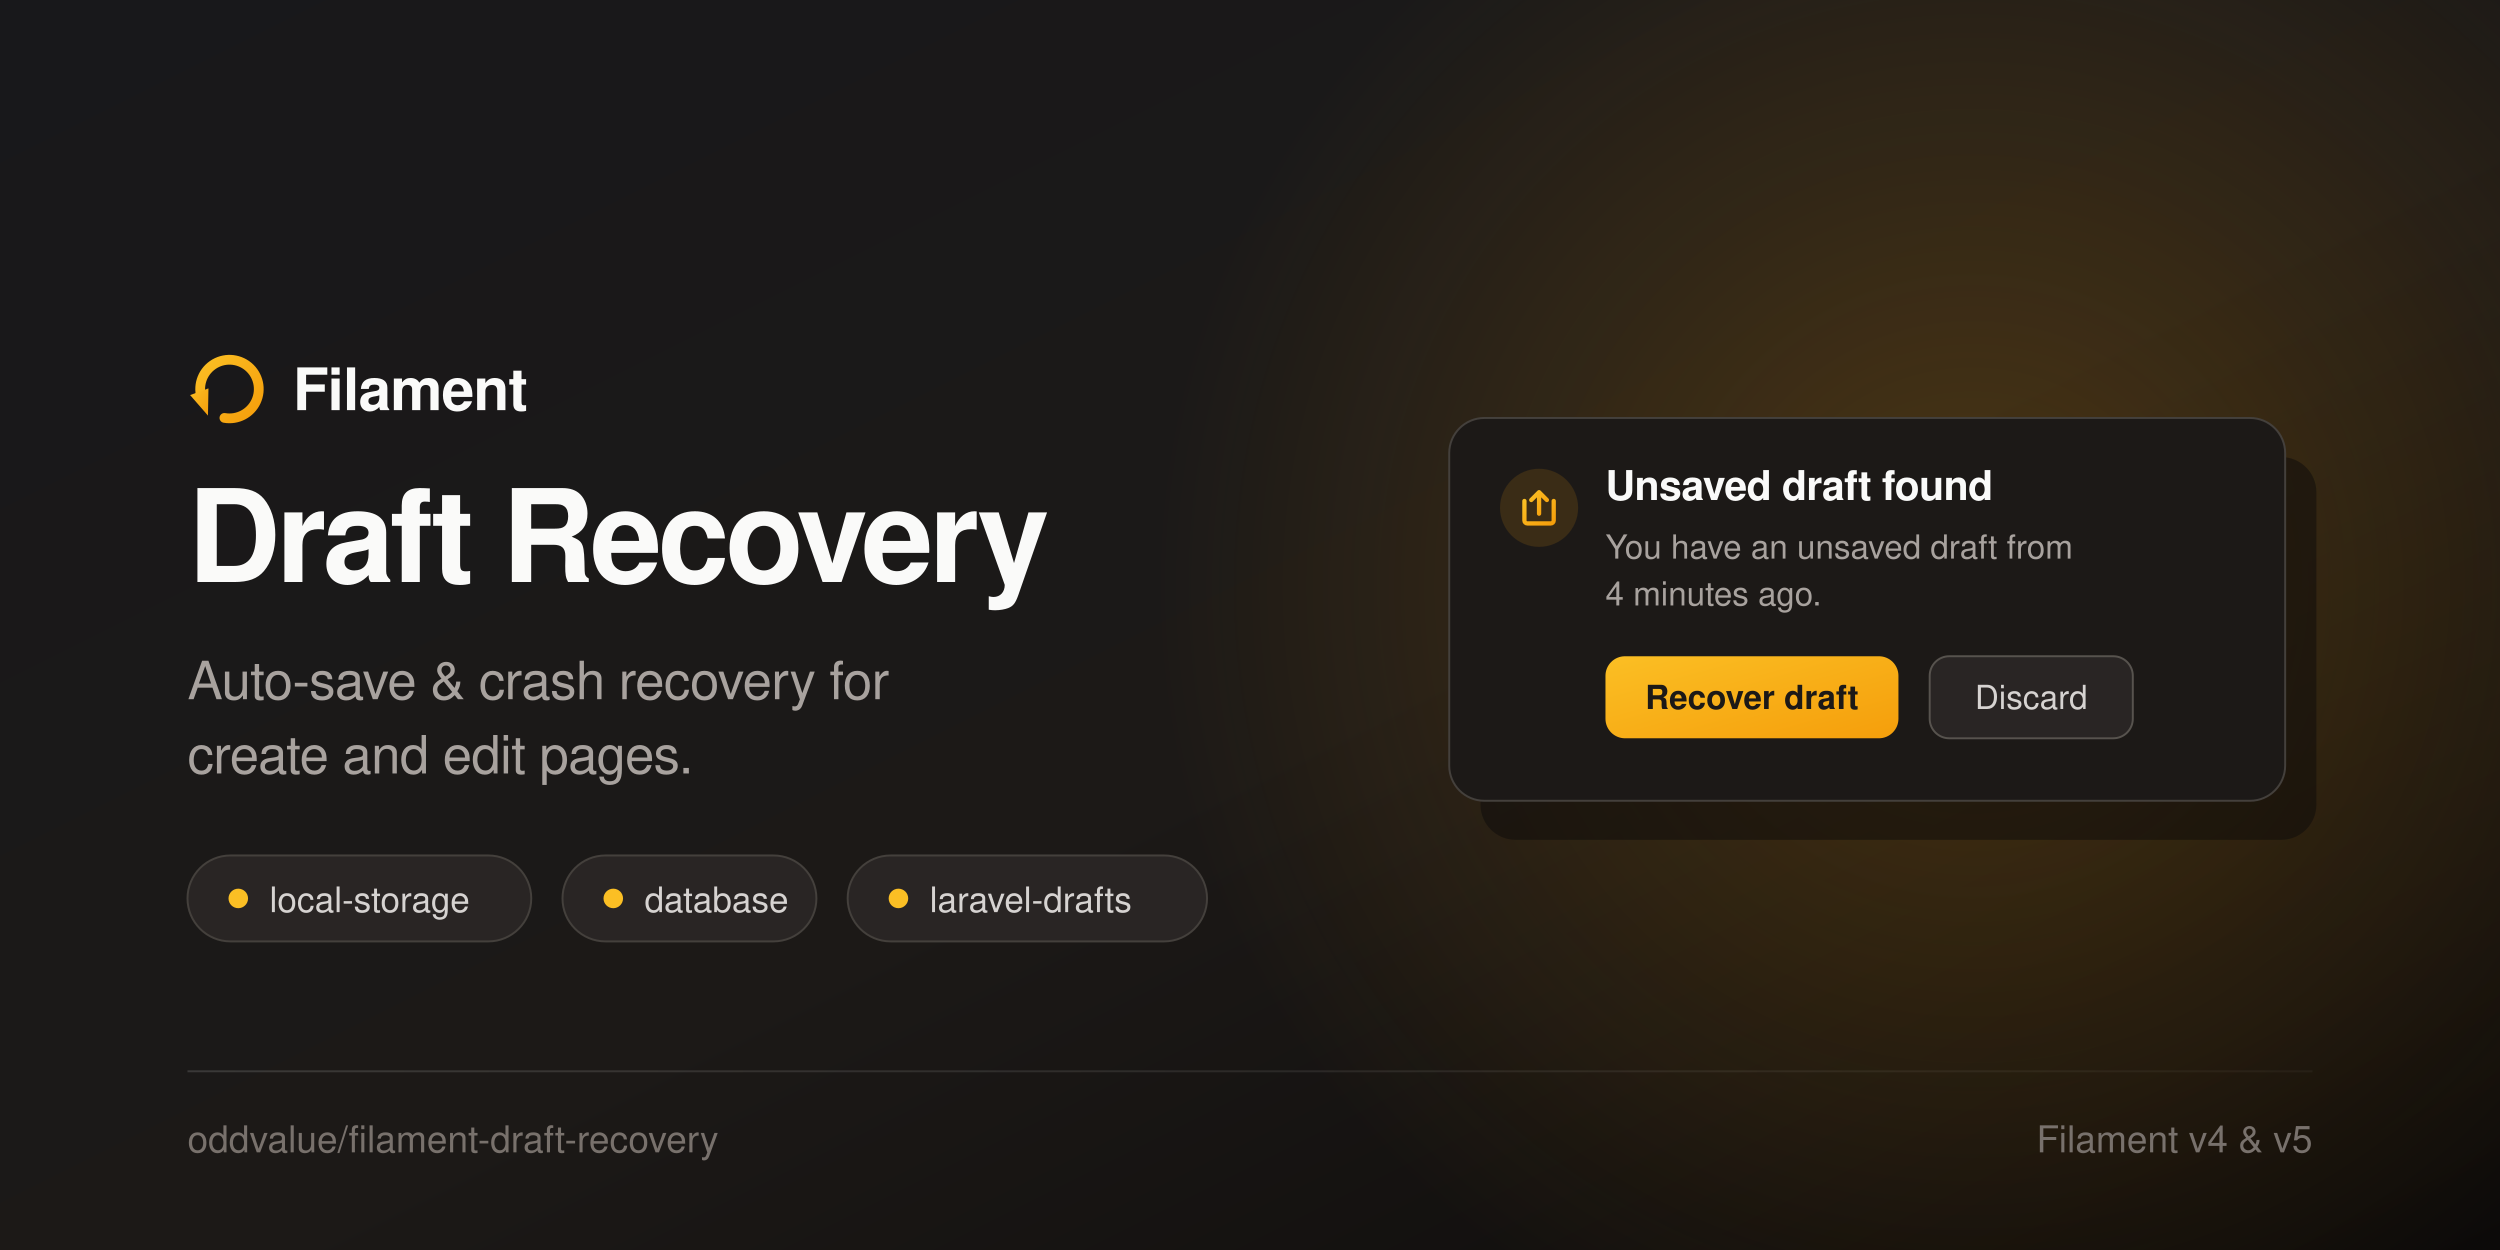
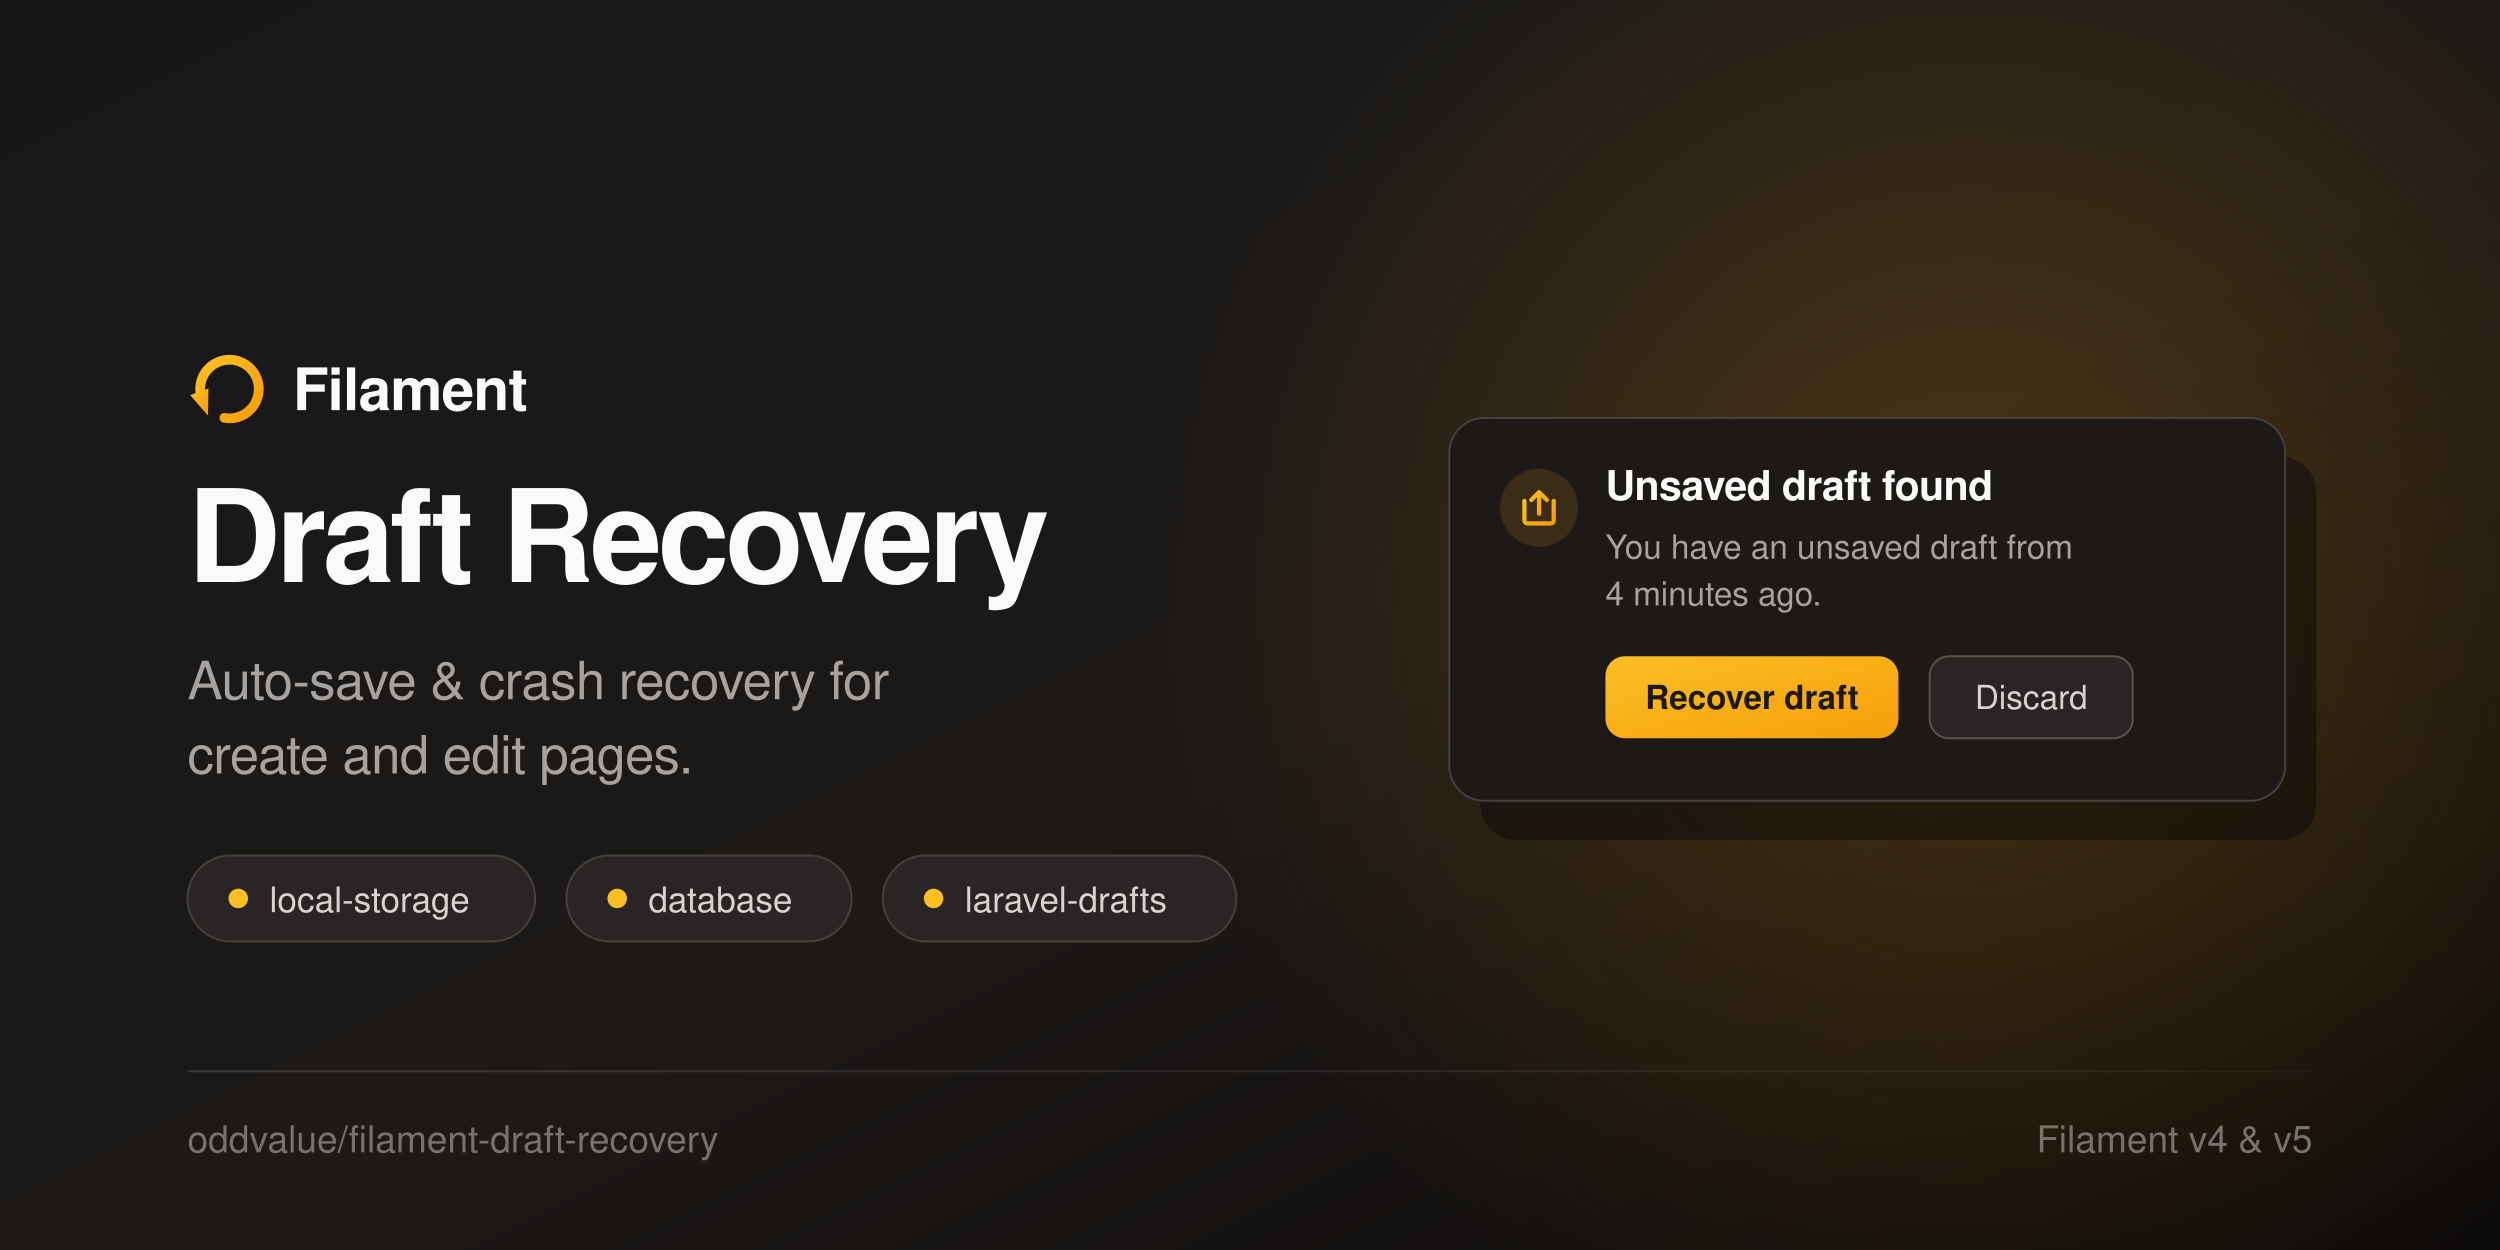
<svg xmlns="http://www.w3.org/2000/svg" width="1280" height="640" viewBox="0 0 1280 640" font-family="ui-sans-serif, system-ui, -apple-system, 'Segoe UI', Helvetica, Arial, sans-serif">
  <defs>
    <linearGradient id="bg" x1="0" y1="0" x2="1" y2="1">
      <stop offset="0" stop-color="#18181b" />
      <stop offset="0.55" stop-color="#1c1917" />
      <stop offset="1" stop-color="#0c0a09" />
    </linearGradient>
    <linearGradient id="amber" x1="0" y1="0" x2="1" y2="1">
      <stop offset="0" stop-color="#fbbf24" />
      <stop offset="1" stop-color="#f59e0b" />
    </linearGradient>
    <radialGradient id="glow" cx="0.5" cy="0.5" r="0.5">
      <stop offset="0" stop-color="#f59e0b" stop-opacity="0.22" />
      <stop offset="1" stop-color="#f59e0b" stop-opacity="0" />
    </radialGradient>
    <linearGradient id="fade" x1="0" y1="0" x2="1" y2="0">
      <stop offset="0" stop-color="#fafaf9" stop-opacity="0.14" />
      <stop offset="1" stop-color="#fafaf9" stop-opacity="0.04" />
    </linearGradient>
  </defs>
  <rect width="1280" height="640" fill="url(#bg)" />
  <circle cx="1010" cy="300" r="420" fill="url(#glow)" />
  <g transform="translate(96, 176)">
    <g transform="translate(-2.5, -0.8)">
      <path d="M 21.40 38.77 A 15 15 0 1 0 9.90 29.13" fill="none" stroke="url(#amber)" stroke-width="5" stroke-linecap="round" />
      <path d="M 12.98 37.59 L 3.83 27.08 L 13.23 23.66 Z" fill="url(#amber)" />
    </g>
    <text x="54" y="34" fill="#fafaf9" font-size="30" font-weight="600" letter-spacing="-0.4">Filament</text>
    <text x="0" y="122" fill="#fafaf9" font-size="66" font-weight="700" letter-spacing="-2.2">Draft Recovery</text>
    <text x="0" y="182" fill="#a8a29e" font-size="27" font-weight="400" letter-spacing="-0.3">Auto-save &amp; crash recovery for</text>
    <text x="0" y="220" fill="#a8a29e" font-size="27" font-weight="400" letter-spacing="-0.3">create and edit pages.</text>
    <g transform="translate(0, 262)">
      <g>
-         <rect x="0" y="0" width="176" height="44" rx="22" fill="#292524" stroke="#44403c" stroke-width="1" />
+         <rect x="0" y="0" width="178" height="44" rx="22" fill="#292524" stroke="#44403c" stroke-width="1" />
        <circle cx="26" cy="22" r="5" fill="#fbbf24" />
        <text x="42" y="29" fill="#d6d3d1" font-size="18" font-weight="500">local-storage</text>
      </g>
-       <g transform="translate(192, 0)">
-         <rect x="0" y="0" width="130" height="44" rx="22" fill="#292524" stroke="#44403c" stroke-width="1" />
+       <g transform="translate(194, 0)">
+         <rect x="0" y="0" width="146" height="44" rx="22" fill="#292524" stroke="#44403c" stroke-width="1" />
        <circle cx="26" cy="22" r="5" fill="#fbbf24" />
        <text x="42" y="29" fill="#d6d3d1" font-size="18" font-weight="500">database</text>
      </g>
-       <g transform="translate(338, 0)">
-         <rect x="0" y="0" width="184" height="44" rx="22" fill="#292524" stroke="#44403c" stroke-width="1" />
+       <g transform="translate(356, 0)">
+         <rect x="0" y="0" width="181" height="44" rx="22" fill="#292524" stroke="#44403c" stroke-width="1" />
        <circle cx="26" cy="22" r="5" fill="#fbbf24" />
        <text x="42" y="29" fill="#d6d3d1" font-size="18" font-weight="500">laravel-drafts</text>
      </g>
    </g>
  </g>
  <g transform="translate(742, 214)">
    <rect x="16" y="20" width="428" height="196" rx="18" fill="#0c0a09" opacity="0.5" />
    <rect x="0" y="0" width="428" height="196" rx="18" fill="#1c1917" stroke="#44403c" stroke-width="1" />
    <circle cx="46" cy="46" r="20" fill="#f59e0b" opacity="0.14" />
    <g transform="translate(34, 34)" stroke="url(#amber)" stroke-width="2.2" fill="none" stroke-linecap="round" stroke-linejoin="round">
      <path d="M4.5 8.5 v10 a1.5 1.5 0 0 0 1.5 1.5 h12 a1.5 1.5 0 0 0 1.5 -1.5 v-10" />
      <path d="M12 15 v-11 M12 4 l-4 4 M12 4 l4 4" />
    </g>
    <text x="80" y="42" fill="#fafaf9" font-size="21" font-weight="600" letter-spacing="-0.3">Unsaved draft found</text>
    <text x="80" y="72" fill="#a8a29e" font-size="17">You have an unsaved draft from</text>
    <text x="80" y="96" fill="#a8a29e" font-size="17">4 minutes ago.</text>
    <g transform="translate(80, 122)">
      <rect x="0" y="0" width="150" height="42" rx="10" fill="url(#amber)" />
      <text x="75" y="27" fill="#1c1917" font-size="17" font-weight="600" text-anchor="middle">Recover draft</text>
      <rect x="166" y="0" width="104" height="42" rx="10" fill="#292524" stroke="#57534e" stroke-width="1" />
      <text x="218" y="27" fill="#d6d3d1" font-size="17" font-weight="500" text-anchor="middle">Discard</text>
    </g>
  </g>
  <rect x="96" y="548" width="1088" height="1" fill="url(#fade)" />
  <text x="96" y="590" fill="#78716c" font-size="19" font-weight="500">oddvalue/filament-draft-recovery</text>
  <text x="1184" y="590" fill="#78716c" font-size="19" font-weight="500" text-anchor="end">Filament v4 &amp; v5</text>
</svg>
